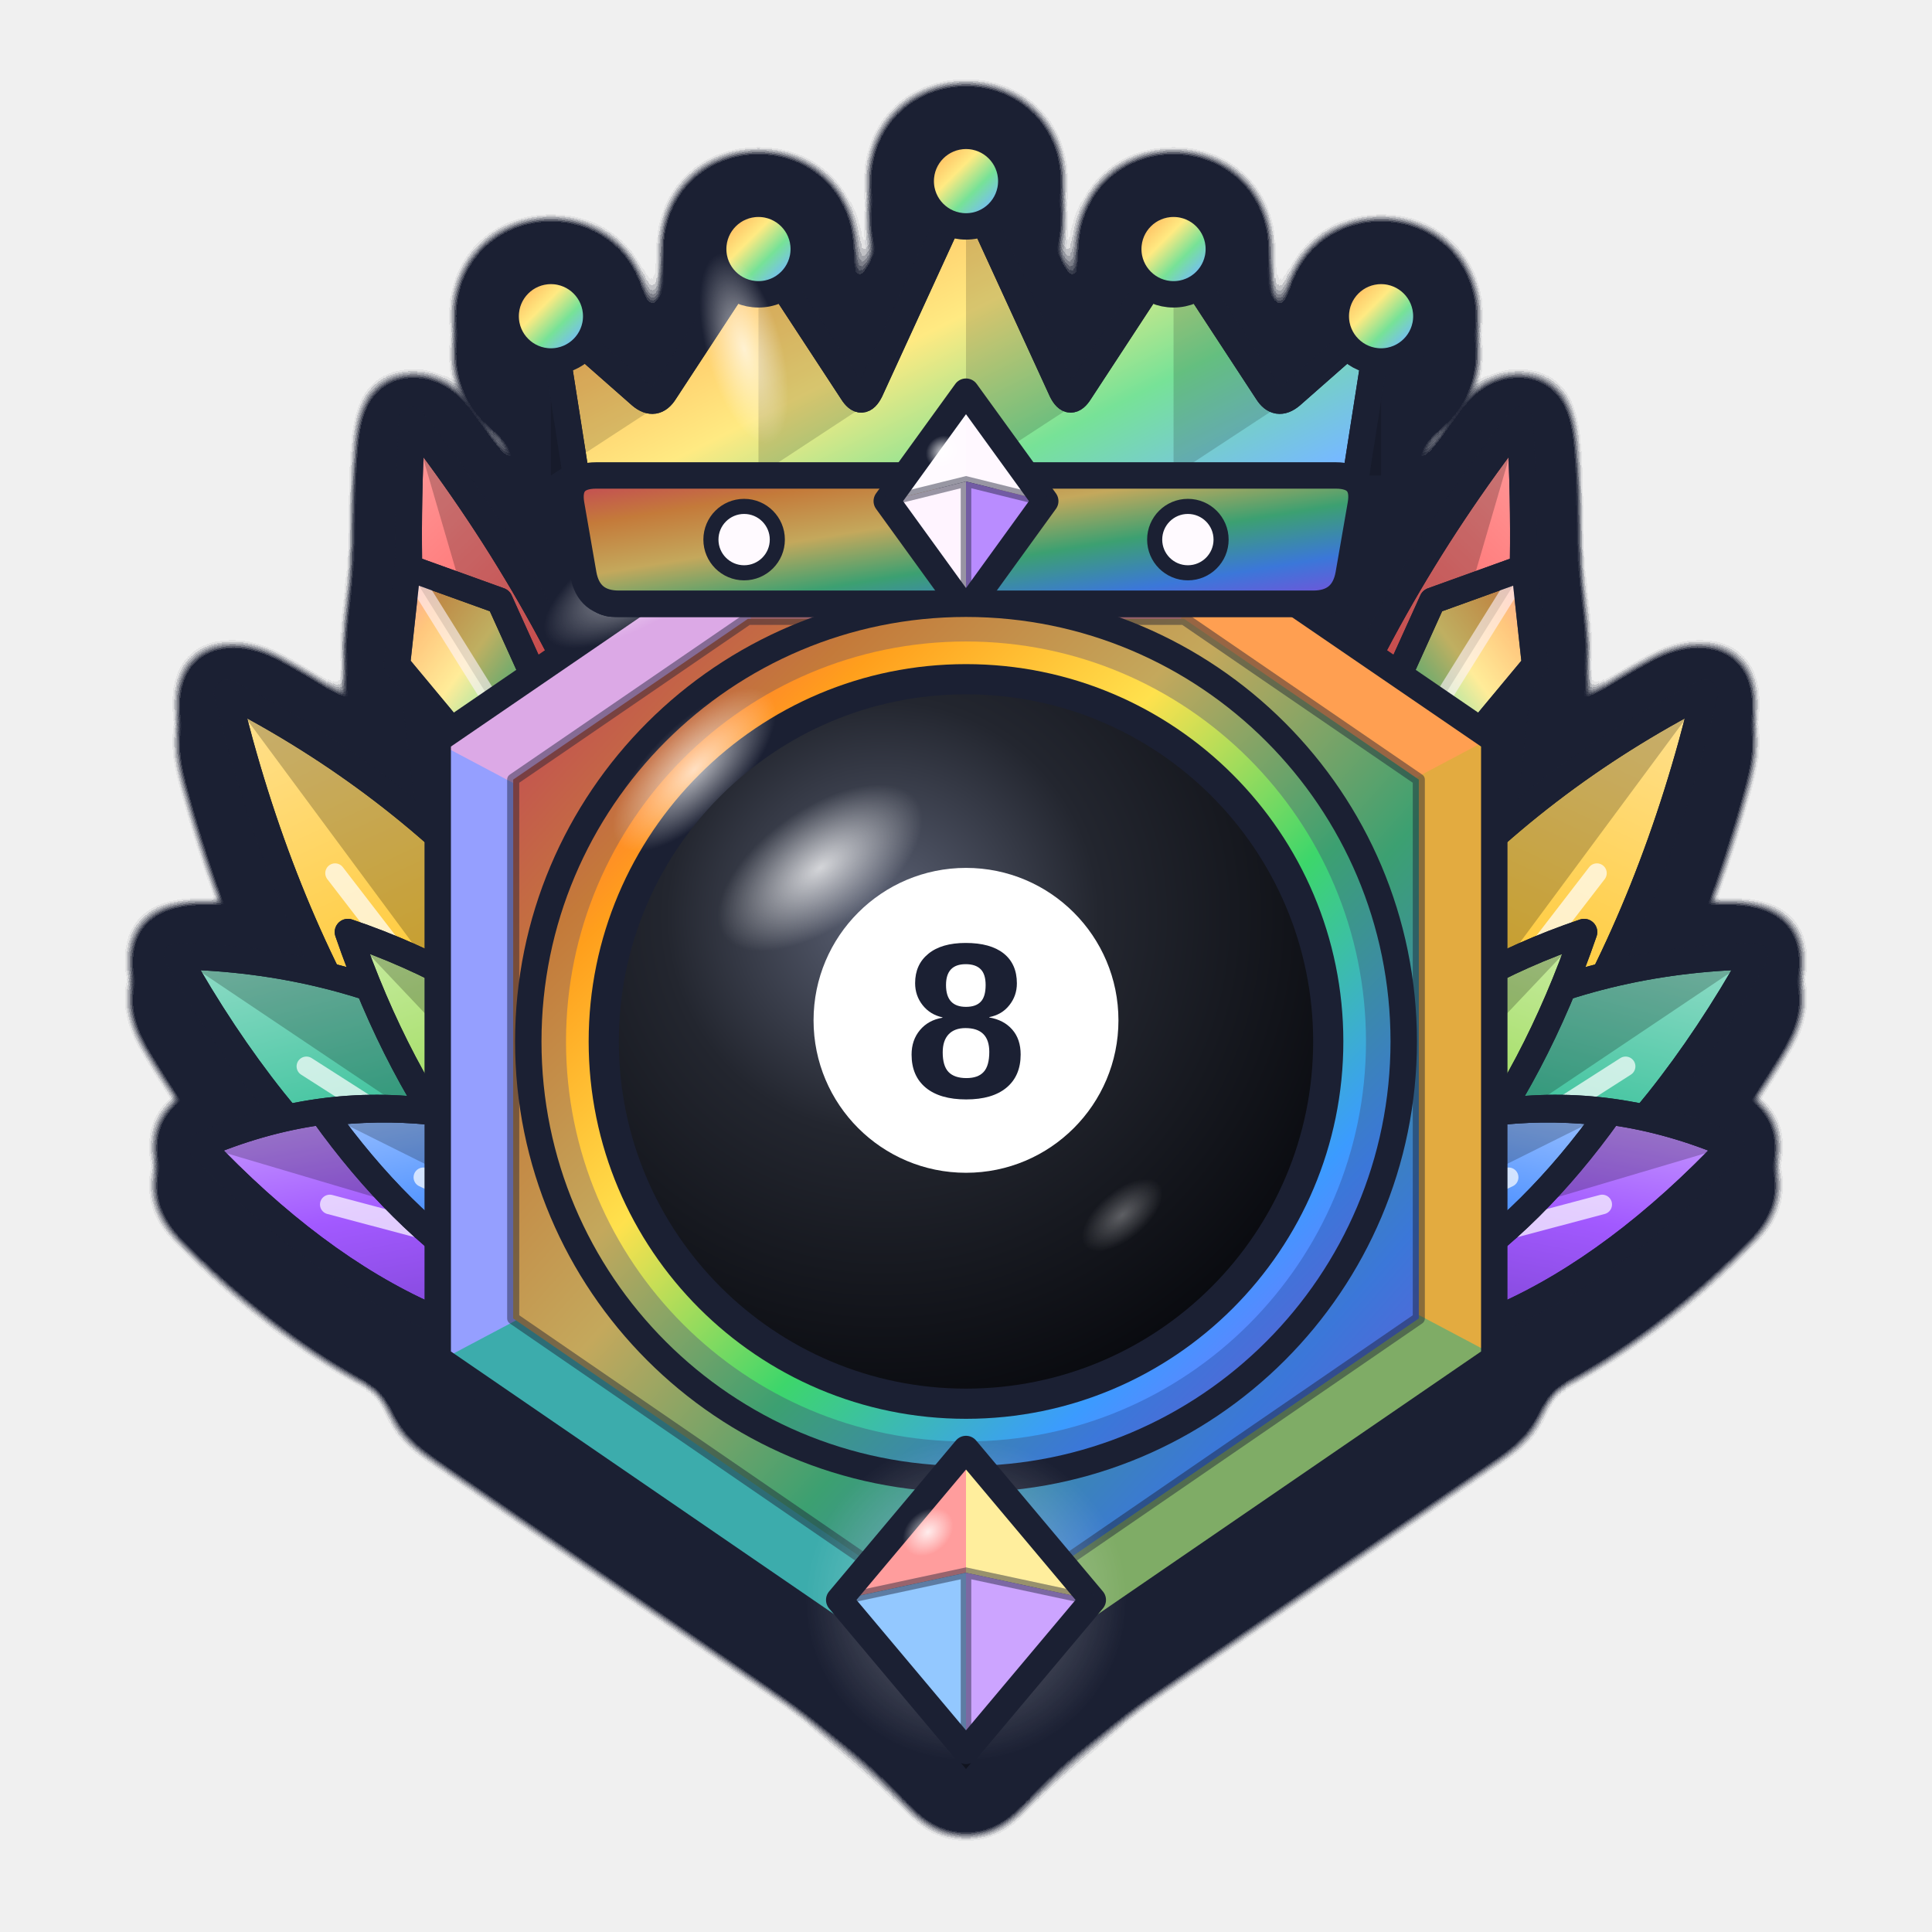
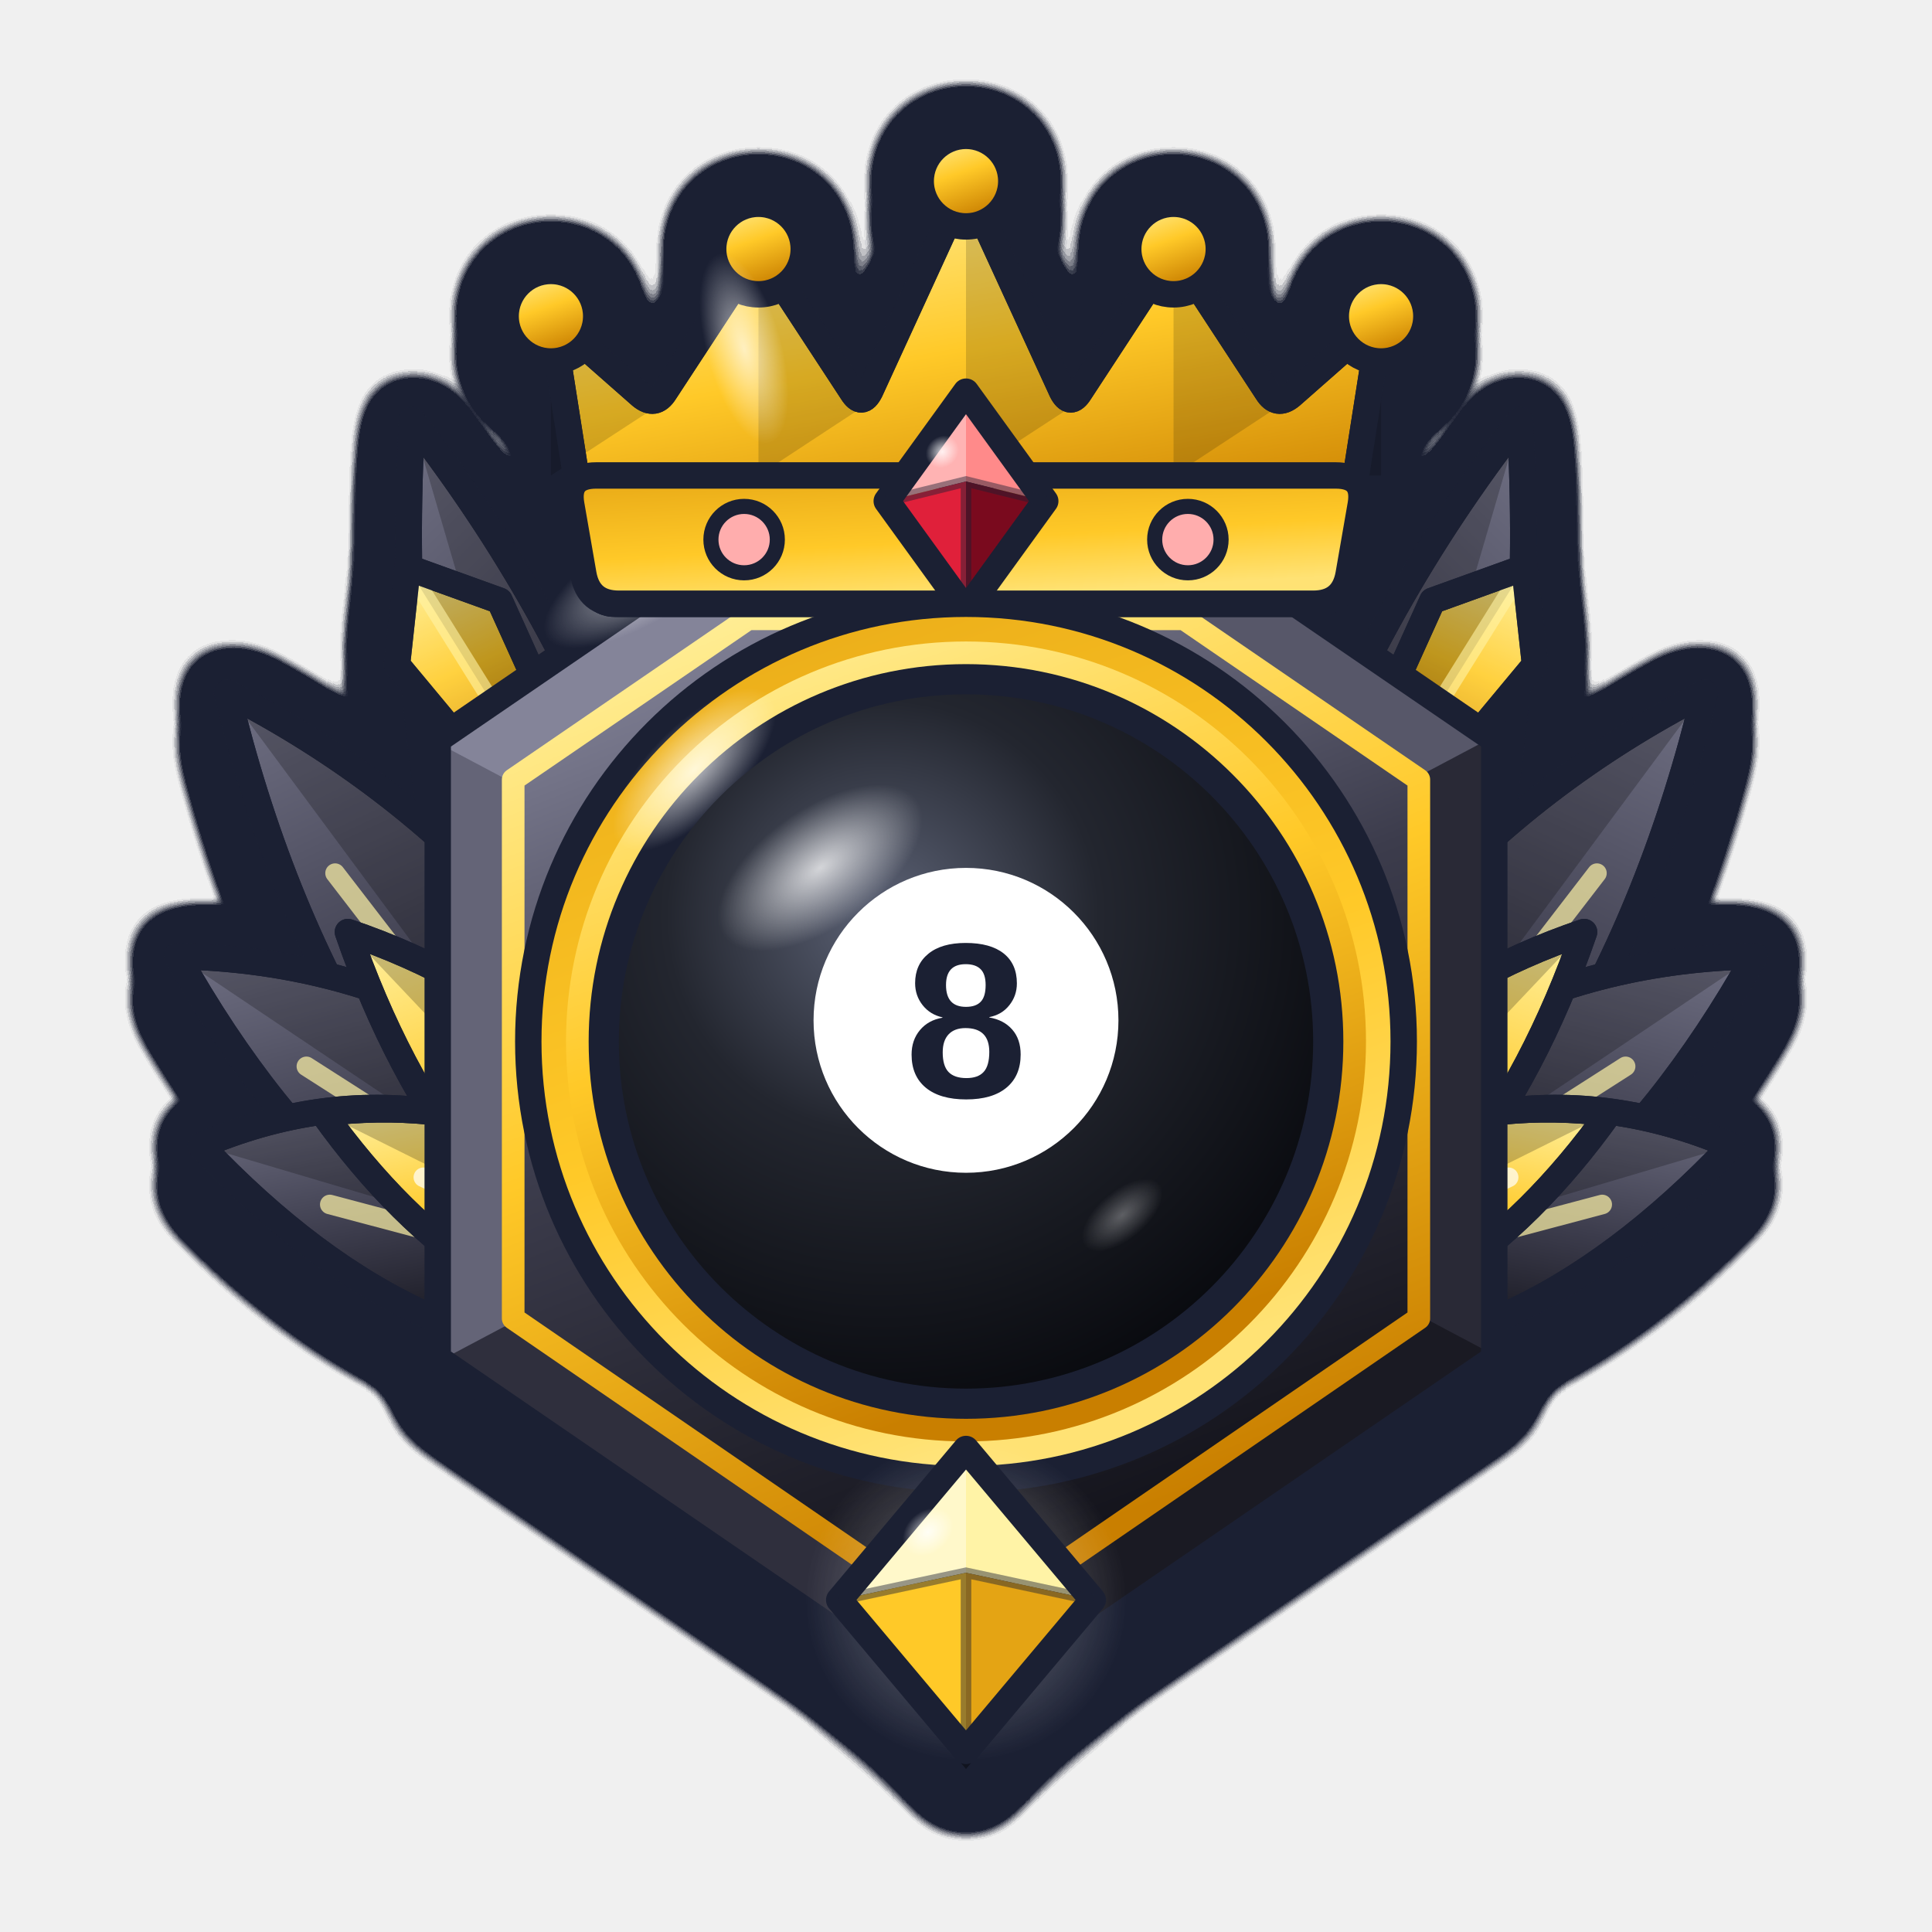
<svg xmlns="http://www.w3.org/2000/svg" width="512" height="512" viewBox="0 0 256 256">
  <defs>
    <linearGradient id="blue" x1="0" y1="0" x2="0.35" y2="1">
      <stop offset="0" stop-color="#9ED3FF" />
      <stop offset="0.45" stop-color="#3B9BFF" />
      <stop offset="1" stop-color="#1F6BD0" />
    </linearGradient>
    <linearGradient id="green" x1="0" y1="0" x2="0.35" y2="1">
      <stop offset="0" stop-color="#A8F5BE" />
      <stop offset="0.45" stop-color="#3DD66B" />
      <stop offset="1" stop-color="#1E9E47" />
    </linearGradient>
    <linearGradient id="red" x1="0" y1="0" x2="0.35" y2="1">
      <stop offset="0" stop-color="#FFA3A3" />
      <stop offset="0.45" stop-color="#FF4D4D" />
      <stop offset="1" stop-color="#C9283A" />
    </linearGradient>
    <linearGradient id="gold" x1="0" y1="0" x2="0.35" y2="1">
      <stop offset="0" stop-color="#FFF1A0" />
      <stop offset="0.45" stop-color="#FFC928" />
      <stop offset="1" stop-color="#DB8E00" />
    </linearGradient>
    <linearGradient id="wood" x1="0" y1="0" x2="0.35" y2="1">
      <stop offset="0" stop-color="#FFD9A0" />
      <stop offset="0.45" stop-color="#E7A35C" />
      <stop offset="1" stop-color="#A8622A" />
    </linearGradient>
    <linearGradient id="darkwood" x1="0" y1="0" x2="0.35" y2="1">
      <stop offset="0" stop-color="#C07A45" />
      <stop offset="0.45" stop-color="#8A4B22" />
      <stop offset="1" stop-color="#5E3014" />
    </linearGradient>
    <linearGradient id="white" x1="0" y1="0" x2="0.35" y2="1">
      <stop offset="0" stop-color="#FFFFFF" />
      <stop offset="0.45" stop-color="#F4F8FF" />
      <stop offset="1" stop-color="#C9D6EA" />
    </linearGradient>
    <linearGradient id="grey" x1="0" y1="0" x2="0.35" y2="1">
      <stop offset="0" stop-color="#E4E9F2" />
      <stop offset="0.45" stop-color="#AEB8C8" />
      <stop offset="1" stop-color="#7B869A" />
    </linearGradient>
    <linearGradient id="steel" x1="0" y1="0" x2="0.35" y2="1">
      <stop offset="0" stop-color="#D8E6F7" />
      <stop offset="0.45" stop-color="#9FB2CC" />
      <stop offset="1" stop-color="#6A7D98" />
    </linearGradient>
    <linearGradient id="cloth" x1="0" y1="0" x2="0.35" y2="1">
      <stop offset="0" stop-color="#6FE08E" />
      <stop offset="0.45" stop-color="#2FA24F" />
      <stop offset="1" stop-color="#1C7A37" />
    </linearGradient>
    <linearGradient id="sad" x1="0" y1="0" x2="0.35" y2="1">
      <stop offset="0" stop-color="#C4D4EE" />
      <stop offset="0.45" stop-color="#8EA3C7" />
      <stop offset="1" stop-color="#5E7299" />
    </linearGradient>
    <linearGradient id="purple" x1="0" y1="0" x2="0.35" y2="1">
      <stop offset="0" stop-color="#D7B8FF" />
      <stop offset="0.45" stop-color="#A259FF" />
      <stop offset="1" stop-color="#6E2FD0" />
    </linearGradient>
    <radialGradient id="shine" cx="0.5" cy="0.5" r="0.5">
      <stop offset="0" stop-color="#FFFFFF" stop-opacity="0.9" />
      <stop offset="1" stop-color="#FFFFFF" stop-opacity="0" />
    </radialGradient>
    <filter id="ink" x="-30%" y="-30%" width="160%" height="160%" color-interpolation-filters="sRGB">
      <feGaussianBlur in="SourceAlpha" stdDeviation="6.92" result="blur" />
      <feComponentTransfer in="blur" result="grown">
        <feFuncA type="linear" slope="7" intercept="-0.35" />
      </feComponentTransfer>
      <feOffset in="grown" dy="6" result="lip" />
      <feMerge result="both">
        <feMergeNode in="lip" />
        <feMergeNode in="grown" />
      </feMerge>
      <feFlood flood-color="#1B2033" />
      <feComposite in2="both" operator="in" result="outline" />
      <feMerge>
        <feMergeNode in="outline" />
        <feMergeNode in="SourceGraphic" />
      </feMerge>
    </filter>
  </defs>
  <defs>
    <filter id="badgeInk" x="-20%" y="-20%" width="140%" height="140%" color-interpolation-filters="sRGB">
      <feGaussianBlur in="SourceAlpha" stdDeviation="3.2" result="blur" />
      <feComponentTransfer in="blur" result="grown">
        <feFuncA type="linear" slope="40" intercept="-0.716" />
      </feComponentTransfer>
      <feOffset in="grown" dy="5" result="lip" />
      <feMerge result="both">
        <feMergeNode in="lip" />
        <feMergeNode in="grown" />
      </feMerge>
      <feFlood flood-color="#1B2033" />
      <feComposite in2="both" operator="in" result="outline" />
      <feMerge>
        <feMergeNode in="outline" />
        <feMergeNode in="SourceGraphic" />
      </feMerge>
    </filter>
  </defs>
  <defs>
-     <linearGradient id="m" x1="0" y1="0" x2="1" y2="1">
-       <stop offset="0.00" stop-color="#FF4D4D" />
-       <stop offset="0.20" stop-color="#FF9F1C" />
-       <stop offset="0.40" stop-color="#FFE14D" />
-       <stop offset="0.60" stop-color="#3DD66B" />
-       <stop offset="0.80" stop-color="#3B9BFF" />
-       <stop offset="1.00" stop-color="#A259FF" />
-     </linearGradient>
-     <linearGradient id="r" x1="0" y1="0" x2="1" y2="1">
-       <stop offset="0.00" stop-color="#C4405C" />
-       <stop offset="0.20" stop-color="#C47A3A" />
-       <stop offset="0.40" stop-color="#C4A85C" />
-       <stop offset="0.60" stop-color="#3CA071" />
-       <stop offset="0.80" stop-color="#3B77D9" />
-       <stop offset="1.00" stop-color="#8349D9" />
-     </linearGradient>
-     <linearGradient id="w" x1="0" y1="0" x2="1" y2="1">
-       <stop offset="0.00" stop-color="#EB4952" />
-       <stop offset="0.20" stop-color="#EB9326" />
-       <stop offset="0.40" stop-color="#EBCE52" />
-       <stop offset="0.60" stop-color="#3DC46D" />
-       <stop offset="0.80" stop-color="#3B8FF2" />
-       <stop offset="1.00" stop-color="#9854F2" />
-     </linearGradient>
-     <linearGradient id="c" x1="0" y1="0" x2="1" y2="1">
-       <stop offset="0.00" stop-color="#FF8282" />
-       <stop offset="0.20" stop-color="#FFBC60" />
-       <stop offset="0.40" stop-color="#FFEA82" />
-       <stop offset="0.60" stop-color="#77E297" />
-       <stop offset="0.80" stop-color="#76B9FF" />
-       <stop offset="1.00" stop-color="#BE8BFF" />
-     </linearGradient>
-     <linearGradient id="h0" x1="0" y1="0" x2="0.35" y2="1">
-       <stop offset="0.00" stop-color="#FF9D9D" />
-       <stop offset="0.50" stop-color="#FF4D4D" />
-       <stop offset="1.00" stop-color="#BA3E5F" />
-     </linearGradient>
-     <linearGradient id="h1" x1="0" y1="0" x2="0.35" y2="1">
-       <stop offset="0.00" stop-color="#FFC287" />
-       <stop offset="0.50" stop-color="#FF9124" />
-       <stop offset="1.00" stop-color="#BA6A44" />
-     </linearGradient>
-     <linearGradient id="h2" x1="0" y1="0" x2="0.35" y2="1">
-       <stop offset="0.00" stop-color="#FFE294" />
-       <stop offset="0.50" stop-color="#FFCB3D" />
-       <stop offset="1.00" stop-color="#BA9054" />
-     </linearGradient>
-     <linearGradient id="h3" x1="0" y1="0" x2="0.35" y2="1">
-       <stop offset="0.00" stop-color="#CAECA5" />
-       <stop offset="0.50" stop-color="#9EDC5C" />
-       <stop offset="1.00" stop-color="#7B9B69" />
-     </linearGradient>
-     <linearGradient id="h4" x1="0" y1="0" x2="0.35" y2="1">
-       <stop offset="0.00" stop-color="#94DDC9" />
-       <stop offset="0.50" stop-color="#3CC29C" />
-       <stop offset="1.00" stop-color="#3B8A92" />
-     </linearGradient>
-     <linearGradient id="h5" x1="0" y1="0" x2="0.35" y2="1">
-       <stop offset="0.00" stop-color="#9DC2FF" />
-       <stop offset="0.50" stop-color="#4C90FF" />
-       <stop offset="1.00" stop-color="#466AD3" />
-     </linearGradient>
-     <linearGradient id="h6" x1="0" y1="0" x2="0.35" y2="1">
-       <stop offset="0.00" stop-color="#CCA4FF" />
-       <stop offset="0.50" stop-color="#A259FF" />
-       <stop offset="1.00" stop-color="#7E46D3" />
+     <linearGradient id="m" x1="0" y1="0" x2="0.35" y2="1">
+       <stop offset="0.00" stop-color="#8C8CA2" />
+       <stop offset="0.50" stop-color="#3C3C4C" />
+       <stop offset="1.00" stop-color="#14141C" />
+     </linearGradient>
+     <linearGradient id="r" x1="0" y1="0" x2="0.35" y2="1">
+       <stop offset="0.00" stop-color="#2A2A36" />
+       <stop offset="0.60" stop-color="#3C3C4C" />
+       <stop offset="1.00" stop-color="#6C6C80" />
+     </linearGradient>
+     <linearGradient id="w" x1="0" y1="0" x2="0.35" y2="1">
+       <stop offset="0.00" stop-color="#707084" />
+       <stop offset="0.55" stop-color="#3C3C4C" />
+       <stop offset="1.00" stop-color="#14141C" />
+     </linearGradient>
+     <linearGradient id="c" x1="0" y1="0" x2="0.3" y2="1">
+       <stop offset="0.00" stop-color="#BABAC7" />
+       <stop offset="0.55" stop-color="#606073" />
+       <stop offset="1.00" stop-color="#3C3C4C" />
    </linearGradient>
    <linearGradient id="s" x1="0" y1="0" x2="0.2" y2="1">
      <stop offset="0.00" stop-color="#FFFFFF" />
-       <stop offset="0.50" stop-color="#FFF8FF" />
-       <stop offset="1.00" stop-color="#EAD5FF" />
+       <stop offset="0.50" stop-color="#BABAC7" />
+       <stop offset="1.00" stop-color="#747488" />
    </linearGradient>
    <linearGradient id="g" x1="0" y1="0" x2="0.35" y2="1">
      <stop offset="0.00" stop-color="#FFF3A6" />
      <stop offset="0.50" stop-color="#FFC928" />
      <stop offset="1.00" stop-color="#C97F00" />
    </linearGradient>
    <linearGradient id="gr" x1="0" y1="0" x2="0.35" y2="1">
      <stop offset="0.00" stop-color="#E7A816" />
      <stop offset="0.60" stop-color="#FFC928" />
      <stop offset="1.00" stop-color="#FFE274" />
    </linearGradient>
    <radialGradient id="ball" cx="0.38" cy="0.32" r="0.78">
      <stop offset="0" stop-color="#5C6275" />
      <stop offset="0.4" stop-color="#23262F" />
      <stop offset="1" stop-color="#06070B" />
    </radialGradient>
  </defs>
  <g filter="url(#badgeInk)">
-     <path d="M79.8 173.7 Q50.8 122.0 54.6 55.7 Q91.9 103.7 96.2 166.3 Z" fill="url(#h0)" stroke="#1B2033" stroke-width="3.5" stroke-linejoin="round" />
+     <path d="M79.8 173.7 Q50.8 122.0 54.6 55.7 Q91.9 103.7 96.2 166.3 Z" fill="url(#w)" stroke="#1B2033" stroke-width="3.5" stroke-linejoin="round" />
    <path d="M88.0 170.0 L96.2 166.3 Q91.9 103.7 54.6 55.7 Z" fill="#000000" opacity="0.22" />
-     <path d="M82.5 156.9 L61.5 88.8" fill="none" stroke="#FFFFFF" stroke-width="2.6" stroke-linecap="round" stroke-linejoin="round" opacity="0.7" />
+     <path d="M82.5 156.9 L61.5 88.8" fill="none" stroke="#FFF3A6" stroke-width="2.6" stroke-linecap="round" stroke-linejoin="round" opacity="0.7" />
    <path d="M79.8 173.7 Q50.8 122.0 54.6 55.7 Q91.9 103.7 96.2 166.3 Z" fill="none" stroke="#1B2033" stroke-width="3.5" stroke-linejoin="round" />
-     <path d="M81.7 176.5 Q43.4 147.1 30.1 91.8 Q74.7 114.7 94.3 163.5 Z" fill="url(#h2)" stroke="#1B2033" stroke-width="3.5" stroke-linejoin="round" />
+     <path d="M81.7 176.5 Q43.4 147.1 30.1 91.8 Q74.7 114.7 94.3 163.5 Z" fill="url(#w)" stroke="#1B2033" stroke-width="3.5" stroke-linejoin="round" />
    <path d="M88.0 170.0 L94.3 163.5 Q74.7 114.7 30.1 91.8 Z" fill="#000000" opacity="0.22" />
-     <path d="M79.9 161.8 L44.4 115.7" fill="none" stroke="#FFFFFF" stroke-width="2.6" stroke-linecap="round" stroke-linejoin="round" opacity="0.7" />
+     <path d="M79.9 161.8 L44.4 115.7" fill="none" stroke="#FFF3A6" stroke-width="2.6" stroke-linecap="round" stroke-linejoin="round" opacity="0.7" />
    <path d="M81.7 176.5 Q43.4 147.1 30.1 91.8 Q74.7 114.7 94.3 163.5 Z" fill="none" stroke="#1B2033" stroke-width="3.5" stroke-linejoin="round" />
-     <path d="M84.6 178.3 Q47.3 169.2 23.5 126.7 Q64.2 127.5 91.4 161.7 Z" fill="url(#h4)" stroke="#1B2033" stroke-width="3.5" stroke-linejoin="round" />
+     <path d="M84.6 178.3 Q47.3 169.2 23.5 126.7 Q64.2 127.5 91.4 161.7 Z" fill="url(#w)" stroke="#1B2033" stroke-width="3.5" stroke-linejoin="round" />
    <path d="M88.0 170.0 L91.4 161.7 Q64.2 127.5 23.5 126.7 Z" fill="#000000" opacity="0.22" />
-     <path d="M79.7 166.3 L40.6 141.3" fill="none" stroke="#FFFFFF" stroke-width="2.6" stroke-linecap="round" stroke-linejoin="round" opacity="0.7" />
+     <path d="M79.7 166.3 L40.6 141.3" fill="none" stroke="#FFF3A6" stroke-width="2.6" stroke-linecap="round" stroke-linejoin="round" opacity="0.7" />
    <path d="M84.6 178.3 Q47.3 169.2 23.5 126.7 Q64.2 127.5 91.4 161.7 Z" fill="none" stroke="#1B2033" stroke-width="3.5" stroke-linejoin="round" />
-     <path d="M87.7 179.0 Q56.5 183.4 26.6 151.8 Q58.1 138.4 88.3 161.0 Z" fill="url(#h6)" stroke="#1B2033" stroke-width="3.5" stroke-linejoin="round" />
+     <path d="M87.7 179.0 Q56.5 183.4 26.6 151.8 Q58.1 138.4 88.3 161.0 Z" fill="url(#w)" stroke="#1B2033" stroke-width="3.5" stroke-linejoin="round" />
    <path d="M88.0 170.0 L88.3 161.0 Q58.1 138.4 26.6 151.8 Z" fill="#000000" opacity="0.22" />
-     <path d="M80.6 169.4 L43.7 159.6" fill="none" stroke="#FFFFFF" stroke-width="2.6" stroke-linecap="round" stroke-linejoin="round" opacity="0.7" />
+     <path d="M80.6 169.4 L43.7 159.6" fill="none" stroke="#FFF3A6" stroke-width="2.6" stroke-linecap="round" stroke-linejoin="round" opacity="0.7" />
    <path d="M87.7 179.0 Q56.5 183.4 26.6 151.8 Q58.1 138.4 88.3 161.0 Z" fill="none" stroke="#1B2033" stroke-width="3.5" stroke-linejoin="round" />
-     <path d="M86.3 175.3 Q64.0 146.6 64.7 104.6 Q92.6 130.1 97.7 168.7 Z" fill="url(#h1)" stroke="#1B2033" stroke-width="3.5" stroke-linejoin="round" />
+     <path d="M86.3 175.3 Q64.0 146.6 64.7 104.6 Q92.6 130.1 97.7 168.7 Z" fill="url(#g)" stroke="#1B2033" stroke-width="3.5" stroke-linejoin="round" />
    <path d="M92.0 172.0 L97.7 168.7 Q92.6 130.1 64.7 104.6 Z" fill="#000000" opacity="0.22" />
    <path d="M87.9 164.4 L70.8 124.4" fill="none" stroke="#FFFFFF" stroke-width="2.6" stroke-linecap="round" stroke-linejoin="round" opacity="0.7" />
    <path d="M86.3 175.3 Q64.0 146.6 64.7 104.6 Q92.6 130.1 97.7 168.7 Z" fill="none" stroke="#1B2033" stroke-width="3.5" stroke-linejoin="round" />
-     <path d="M87.9 177.2 Q58.9 160.7 46.1 123.5 Q79.2 134.7 96.1 166.8 Z" fill="url(#h3)" stroke="#1B2033" stroke-width="3.5" stroke-linejoin="round" />
+     <path d="M87.9 177.2 Q58.9 160.7 46.1 123.5 Q79.2 134.7 96.1 166.8 Z" fill="url(#g)" stroke="#1B2033" stroke-width="3.5" stroke-linejoin="round" />
    <path d="M92.0 172.0 L96.1 166.8 Q79.2 134.7 46.1 123.5 Z" fill="#000000" opacity="0.22" />
    <path d="M85.9 167.0 L57.9 138.4" fill="none" stroke="#FFFFFF" stroke-width="2.6" stroke-linecap="round" stroke-linejoin="round" opacity="0.7" />
    <path d="M87.9 177.2 Q58.9 160.7 46.1 123.5 Q79.2 134.7 96.1 166.8 Z" fill="none" stroke="#1B2033" stroke-width="3.5" stroke-linejoin="round" />
-     <path d="M90.2 178.3 Q62.9 175.6 42.8 147.5 Q72.0 143.9 93.8 165.7 Z" fill="url(#h5)" stroke="#1B2033" stroke-width="3.5" stroke-linejoin="round" />
+     <path d="M90.2 178.3 Q62.9 175.6 42.8 147.5 Q72.0 143.9 93.8 165.7 Z" fill="url(#g)" stroke="#1B2033" stroke-width="3.5" stroke-linejoin="round" />
    <path d="M92.0 172.0 L93.8 165.7 Q72.0 143.9 42.8 147.5 Z" fill="#000000" opacity="0.22" />
    <path d="M85.8 170.0 L56.1 156.0" fill="none" stroke="#FFFFFF" stroke-width="2.6" stroke-linecap="round" stroke-linejoin="round" opacity="0.7" />
    <path d="M90.2 178.3 Q62.9 175.6 42.8 147.5 Q72.0 143.9 93.8 165.7 Z" fill="none" stroke="#1B2033" stroke-width="3.5" stroke-linejoin="round" />
-     <path d="M67.9 106.5 L52.6 88.1 L54.0 75.2 L66.2 79.6 L76.1 101.5 Z" fill="url(#c)" stroke="#1B2033" stroke-width="3.5" stroke-linejoin="round" />
+     <path d="M67.9 106.5 L52.6 88.1 L54.0 75.2 L66.2 79.6 L76.1 101.5 Z" fill="url(#g)" stroke="#1B2033" stroke-width="3.5" stroke-linejoin="round" />
    <path d="M72.0 104.0 L76.1 101.5 L66.2 79.6 L54.0 75.2 Z" fill="#000000" opacity="0.25" />
-     <path d="M72.0 104.0 L67.9 106.5 L52.6 88.1 L54.0 75.2 Z" fill="#FFF4FF" opacity="0.18" />
-     <path d="M70.6 101.7 L55.8 78.0" fill="none" stroke="#FFF4FF" stroke-width="2.2" stroke-linecap="round" stroke-linejoin="round" opacity="0.6" />
+     <path d="M72.0 104.0 L67.9 106.5 L52.6 88.1 L54.0 75.2 Z" fill="#FFF3A6" opacity="0.18" />
+     <path d="M70.6 101.7 L55.8 78.0" fill="none" stroke="#FFF3A6" stroke-width="2.2" stroke-linecap="round" stroke-linejoin="round" opacity="0.6" />
    <path d="M67.9 106.5 L52.6 88.1 L54.0 75.2 L66.2 79.6 L76.1 101.5 Z" fill="none" stroke="#1B2033" stroke-width="3.5" stroke-linejoin="round" />
    <g transform="matrix(-1 0 0 1 256 0)">
-       <path d="M79.8 173.7 Q50.8 122.0 54.6 55.7 Q91.9 103.7 96.2 166.3 Z" fill="url(#h0)" stroke="#1B2033" stroke-width="3.5" stroke-linejoin="round" />
+       <path d="M79.8 173.7 Q50.8 122.0 54.6 55.7 Q91.9 103.7 96.2 166.3 Z" fill="url(#w)" stroke="#1B2033" stroke-width="3.5" stroke-linejoin="round" />
      <path d="M88.0 170.0 L96.2 166.3 Q91.9 103.7 54.6 55.7 Z" fill="#000000" opacity="0.22" />
-       <path d="M82.5 156.9 L61.5 88.8" fill="none" stroke="#FFFFFF" stroke-width="2.6" stroke-linecap="round" stroke-linejoin="round" opacity="0.7" />
+       <path d="M82.5 156.9 L61.5 88.8" fill="none" stroke="#FFF3A6" stroke-width="2.6" stroke-linecap="round" stroke-linejoin="round" opacity="0.7" />
      <path d="M79.8 173.7 Q50.8 122.0 54.6 55.7 Q91.9 103.7 96.2 166.3 Z" fill="none" stroke="#1B2033" stroke-width="3.5" stroke-linejoin="round" />
-       <path d="M81.7 176.5 Q43.4 147.1 30.1 91.8 Q74.7 114.7 94.3 163.5 Z" fill="url(#h2)" stroke="#1B2033" stroke-width="3.5" stroke-linejoin="round" />
+       <path d="M81.7 176.5 Q43.4 147.1 30.1 91.8 Q74.7 114.7 94.3 163.5 Z" fill="url(#w)" stroke="#1B2033" stroke-width="3.5" stroke-linejoin="round" />
      <path d="M88.0 170.0 L94.3 163.5 Q74.7 114.7 30.1 91.8 Z" fill="#000000" opacity="0.22" />
-       <path d="M79.9 161.8 L44.4 115.7" fill="none" stroke="#FFFFFF" stroke-width="2.6" stroke-linecap="round" stroke-linejoin="round" opacity="0.7" />
+       <path d="M79.9 161.8 L44.4 115.7" fill="none" stroke="#FFF3A6" stroke-width="2.6" stroke-linecap="round" stroke-linejoin="round" opacity="0.7" />
      <path d="M81.7 176.5 Q43.4 147.1 30.1 91.8 Q74.7 114.7 94.3 163.5 Z" fill="none" stroke="#1B2033" stroke-width="3.5" stroke-linejoin="round" />
-       <path d="M84.6 178.3 Q47.3 169.2 23.5 126.7 Q64.2 127.5 91.4 161.7 Z" fill="url(#h4)" stroke="#1B2033" stroke-width="3.5" stroke-linejoin="round" />
+       <path d="M84.6 178.3 Q47.3 169.2 23.5 126.7 Q64.2 127.5 91.4 161.7 Z" fill="url(#w)" stroke="#1B2033" stroke-width="3.5" stroke-linejoin="round" />
      <path d="M88.0 170.0 L91.4 161.7 Q64.2 127.5 23.5 126.7 Z" fill="#000000" opacity="0.22" />
-       <path d="M79.7 166.3 L40.6 141.3" fill="none" stroke="#FFFFFF" stroke-width="2.6" stroke-linecap="round" stroke-linejoin="round" opacity="0.7" />
+       <path d="M79.7 166.3 L40.6 141.3" fill="none" stroke="#FFF3A6" stroke-width="2.6" stroke-linecap="round" stroke-linejoin="round" opacity="0.7" />
      <path d="M84.6 178.3 Q47.3 169.2 23.5 126.7 Q64.2 127.5 91.4 161.7 Z" fill="none" stroke="#1B2033" stroke-width="3.5" stroke-linejoin="round" />
-       <path d="M87.7 179.0 Q56.5 183.4 26.6 151.8 Q58.1 138.4 88.3 161.0 Z" fill="url(#h6)" stroke="#1B2033" stroke-width="3.5" stroke-linejoin="round" />
+       <path d="M87.7 179.0 Q56.5 183.4 26.6 151.8 Q58.1 138.4 88.3 161.0 Z" fill="url(#w)" stroke="#1B2033" stroke-width="3.5" stroke-linejoin="round" />
      <path d="M88.0 170.0 L88.3 161.0 Q58.1 138.4 26.6 151.8 Z" fill="#000000" opacity="0.22" />
-       <path d="M80.6 169.4 L43.7 159.6" fill="none" stroke="#FFFFFF" stroke-width="2.6" stroke-linecap="round" stroke-linejoin="round" opacity="0.7" />
+       <path d="M80.6 169.4 L43.7 159.6" fill="none" stroke="#FFF3A6" stroke-width="2.6" stroke-linecap="round" stroke-linejoin="round" opacity="0.7" />
      <path d="M87.7 179.0 Q56.5 183.4 26.6 151.8 Q58.1 138.4 88.3 161.0 Z" fill="none" stroke="#1B2033" stroke-width="3.5" stroke-linejoin="round" />
-       <path d="M86.3 175.3 Q64.0 146.6 64.7 104.6 Q92.6 130.1 97.7 168.7 Z" fill="url(#h1)" stroke="#1B2033" stroke-width="3.5" stroke-linejoin="round" />
+       <path d="M86.3 175.3 Q64.0 146.6 64.7 104.6 Q92.6 130.1 97.7 168.7 Z" fill="url(#g)" stroke="#1B2033" stroke-width="3.5" stroke-linejoin="round" />
      <path d="M92.0 172.0 L97.7 168.7 Q92.6 130.1 64.7 104.6 Z" fill="#000000" opacity="0.22" />
      <path d="M87.9 164.4 L70.8 124.4" fill="none" stroke="#FFFFFF" stroke-width="2.6" stroke-linecap="round" stroke-linejoin="round" opacity="0.7" />
      <path d="M86.3 175.3 Q64.0 146.6 64.7 104.6 Q92.6 130.1 97.7 168.7 Z" fill="none" stroke="#1B2033" stroke-width="3.5" stroke-linejoin="round" />
-       <path d="M87.9 177.2 Q58.9 160.7 46.1 123.5 Q79.2 134.7 96.1 166.8 Z" fill="url(#h3)" stroke="#1B2033" stroke-width="3.5" stroke-linejoin="round" />
+       <path d="M87.9 177.2 Q58.9 160.7 46.1 123.5 Q79.2 134.7 96.1 166.8 Z" fill="url(#g)" stroke="#1B2033" stroke-width="3.5" stroke-linejoin="round" />
      <path d="M92.0 172.0 L96.1 166.8 Q79.2 134.7 46.1 123.5 Z" fill="#000000" opacity="0.22" />
      <path d="M85.9 167.0 L57.9 138.4" fill="none" stroke="#FFFFFF" stroke-width="2.6" stroke-linecap="round" stroke-linejoin="round" opacity="0.7" />
      <path d="M87.9 177.2 Q58.9 160.7 46.1 123.5 Q79.2 134.7 96.1 166.8 Z" fill="none" stroke="#1B2033" stroke-width="3.5" stroke-linejoin="round" />
-       <path d="M90.2 178.3 Q62.9 175.6 42.8 147.5 Q72.0 143.9 93.8 165.7 Z" fill="url(#h5)" stroke="#1B2033" stroke-width="3.5" stroke-linejoin="round" />
+       <path d="M90.2 178.3 Q62.9 175.6 42.8 147.5 Q72.0 143.9 93.8 165.7 Z" fill="url(#g)" stroke="#1B2033" stroke-width="3.5" stroke-linejoin="round" />
      <path d="M92.0 172.0 L93.8 165.7 Q72.0 143.9 42.8 147.5 Z" fill="#000000" opacity="0.22" />
      <path d="M85.8 170.0 L56.1 156.0" fill="none" stroke="#FFFFFF" stroke-width="2.6" stroke-linecap="round" stroke-linejoin="round" opacity="0.7" />
      <path d="M90.2 178.3 Q62.9 175.6 42.8 147.5 Q72.0 143.9 93.8 165.7 Z" fill="none" stroke="#1B2033" stroke-width="3.5" stroke-linejoin="round" />
-       <path d="M67.9 106.5 L52.6 88.1 L54.0 75.2 L66.2 79.6 L76.1 101.5 Z" fill="url(#c)" stroke="#1B2033" stroke-width="3.5" stroke-linejoin="round" />
+       <path d="M67.9 106.5 L52.6 88.1 L54.0 75.2 L66.2 79.6 L76.1 101.5 Z" fill="url(#g)" stroke="#1B2033" stroke-width="3.5" stroke-linejoin="round" />
      <path d="M72.0 104.0 L76.1 101.5 L66.2 79.6 L54.0 75.2 Z" fill="#000000" opacity="0.25" />
-       <path d="M72.0 104.0 L67.9 106.5 L52.6 88.1 L54.0 75.2 Z" fill="#FFF4FF" opacity="0.18" />
-       <path d="M70.6 101.7 L55.8 78.0" fill="none" stroke="#FFF4FF" stroke-width="2.2" stroke-linecap="round" stroke-linejoin="round" opacity="0.6" />
+       <path d="M72.0 104.0 L67.9 106.5 L52.6 88.1 L54.0 75.2 Z" fill="#FFF3A6" opacity="0.18" />
+       <path d="M70.6 101.7 L55.8 78.0" fill="none" stroke="#FFF3A6" stroke-width="2.2" stroke-linecap="round" stroke-linejoin="round" opacity="0.6" />
      <path d="M67.9 106.5 L52.6 88.1 L54.0 75.2 L66.2 79.6 L76.1 101.5 Z" fill="none" stroke="#1B2033" stroke-width="3.5" stroke-linejoin="round" />
    </g>
-     <path d="M96.0 72.0 L160.0 72.0 L156.9 82.0 L99.1 82.0 Z" fill="#FF9696" stroke="#FF9696" stroke-width="0.8" />
-     <path d="M160.0 72.0 L198.0 98.0 L188.0 103.3 L156.9 82.0 Z" fill="#FF9F51" stroke="#FF9F51" stroke-width="0.8" />
-     <path d="M198.0 98.0 L198.0 180.0 L188.0 174.7 L188.0 103.3 Z" fill="#E3AB40" stroke="#E3AB40" stroke-width="0.8" />
-     <path d="M198.0 180.0 L128.0 228.0 L128.0 215.9 L188.0 174.7 Z" fill="#7FAC66" stroke="#7FAC66" stroke-width="0.8" />
-     <path d="M128.0 228.0 L58.0 180.0 L68.0 174.7 L128.0 215.9 Z" fill="#3CACAC" stroke="#3CACAC" stroke-width="0.8" />
-     <path d="M58.0 180.0 L58.0 98.0 L68.0 103.3 L68.0 174.7 Z" fill="#959FFF" stroke="#959FFF" stroke-width="0.8" />
-     <path d="M58.0 98.0 L96.0 72.0 L99.1 82.0 L68.0 103.3 Z" fill="#DCA9E6" stroke="#DCA9E6" stroke-width="0.8" />
-     <path d="M99.1 82.0 L156.9 82.0 L188.0 103.3 L188.0 174.7 L128.0 215.9 L68.0 174.7 L68.0 103.3 Z" fill="url(#r)" />
+     <path d="M96.0 72.0 L160.0 72.0 L156.9 82.0 L99.1 82.0 Z" fill="#78788C" stroke="#78788C" stroke-width="0.8" />
+     <path d="M160.0 72.0 L198.0 98.0 L188.0 103.3 L156.9 82.0 Z" fill="#575769" stroke="#575769" stroke-width="0.8" />
+     <path d="M198.0 98.0 L198.0 180.0 L188.0 174.7 L188.0 103.3 Z" fill="#292936" stroke="#292936" stroke-width="0.8" />
+     <path d="M198.0 180.0 L128.0 228.0 L128.0 215.9 L188.0 174.7 Z" fill="#1A1A23" stroke="#1A1A23" stroke-width="0.8" />
+     <path d="M128.0 228.0 L58.0 180.0 L68.0 174.7 L128.0 215.9 Z" fill="#2F2F3D" stroke="#2F2F3D" stroke-width="0.8" />
+     <path d="M58.0 180.0 L58.0 98.0 L68.0 103.3 L68.0 174.7 Z" fill="#646477" stroke="#646477" stroke-width="0.8" />
+     <path d="M58.0 98.0 L96.0 72.0 L99.1 82.0 L68.0 103.3 Z" fill="#848499" stroke="#848499" stroke-width="0.8" />
+     <path d="M99.1 82.0 L156.9 82.0 L188.0 103.3 L188.0 174.7 L128.0 215.9 L68.0 174.7 L68.0 103.3 Z" fill="url(#m)" />
    <path d="M99.1 82.0 L156.9 82.0 L188.0 103.3 L188.0 174.7 L128.0 215.9 L68.0 174.7 L68.0 103.3 Z" fill="none" stroke="#1B2033" stroke-width="1.6" stroke-opacity="0.45" stroke-linejoin="round" />
    <path d="M96.0 72.0 L160.0 72.0 L198.0 98.0 L198.0 180.0 L128.0 228.0 L58.0 180.0 L58.0 98.0 Z" fill="none" stroke="#1B2033" stroke-width="3.5" stroke-linejoin="round" />
    <ellipse cx="86" cy="76" rx="16" ry="6" fill="url(#shine)" opacity="0.75" transform="rotate(-32 86 76)" />
-     <path d="M81.5 80.0 Q79.0 80.0 78.6 77.5 L73.4 44.4 Q73.0 41.9 74.9 43.6 L84.9 52.4 Q86.8 54.0 88.1 51.9 L99.1 35.1 Q100.5 33.0 101.9 35.1 L112.9 51.9 Q114.2 54.0 115.3 51.8 L127.0 26.3 Q128.0 24.0 129.0 26.3 L140.7 51.8 Q141.8 54.0 143.1 51.9 L154.1 35.1 Q155.5 33.0 156.9 35.1 L167.9 51.9 Q169.2 54.0 171.1 52.4 L181.1 43.6 Q183.0 41.9 182.6 44.4 L177.4 77.5 Q177.0 80.0 174.5 80.0 Z" fill="url(#c)" stroke="#1B2033" stroke-width="3.5" stroke-linejoin="round" />
+     <path d="M99.1 82.0 L156.9 82.0 L188.0 103.3 L188.0 174.7 L128.0 215.9 L68.0 174.7 L68.0 103.3 Z" fill="none" stroke="url(#g)" stroke-width="3" stroke-linejoin="round" />
+     <path d="M81.5 80.0 Q79.0 80.0 78.6 77.5 L73.4 44.4 Q73.0 41.9 74.9 43.6 L84.9 52.4 Q86.8 54.0 88.1 51.9 L99.1 35.1 Q100.5 33.0 101.9 35.1 L112.9 51.9 Q114.2 54.0 115.3 51.8 L127.0 26.3 Q128.0 24.0 129.0 26.3 L140.7 51.8 Q141.8 54.0 143.1 51.9 L154.1 35.1 Q155.5 33.0 156.9 35.1 L167.9 51.9 Q169.2 54.0 171.1 52.4 L181.1 43.6 Q183.0 41.9 182.6 44.4 L177.4 77.5 Q177.0 80.0 174.5 80.0 Z" fill="url(#g)" stroke="#1B2033" stroke-width="3.5" stroke-linejoin="round" />
    <path d="M73.0 41.9 L73.0 63.0 L86.8 54.0 Z" fill="#000000" opacity="0.16" />
    <path d="M100.5 33.0 L100.5 63.0 L114.2 54.0 Z" fill="#000000" opacity="0.16" />
    <path d="M128.0 24.0 L128.0 63.0 L141.8 54.0 Z" fill="#000000" opacity="0.16" />
    <path d="M155.5 33.0 L155.5 63.0 L169.2 54.0 Z" fill="#000000" opacity="0.16" />
    <path d="M183.0 41.9 L183.0 63.0 L180.0 63.0 Z" fill="#000000" opacity="0.16" />
    <path d="M81.5 80.0 Q79.0 80.0 78.6 77.5 L73.4 44.4 Q73.0 41.9 74.9 43.6 L84.9 52.4 Q86.8 54.0 88.1 51.9 L99.1 35.1 Q100.5 33.0 101.9 35.1 L112.9 51.9 Q114.2 54.0 115.3 51.8 L127.0 26.3 Q128.0 24.0 129.0 26.3 L140.7 51.8 Q141.8 54.0 143.1 51.9 L154.1 35.1 Q155.5 33.0 156.9 35.1 L167.9 51.9 Q169.2 54.0 171.1 52.4 L181.1 43.6 Q183.0 41.9 182.6 44.4 L177.4 77.5 Q177.0 80.0 174.5 80.0 Z" fill="none" stroke="#1B2033" stroke-width="3.5" stroke-linejoin="round" />
-     <circle cx="73.0" cy="41.9" r="6" fill="url(#c)" stroke="#1B2033" stroke-width="3.5" />
-     <circle cx="100.5" cy="33.0" r="6" fill="url(#c)" stroke="#1B2033" stroke-width="3.5" />
-     <circle cx="128.0" cy="24.0" r="6" fill="url(#c)" stroke="#1B2033" stroke-width="3.5" />
-     <circle cx="155.5" cy="33.0" r="6" fill="url(#c)" stroke="#1B2033" stroke-width="3.5" />
-     <circle cx="183.0" cy="41.9" r="6" fill="url(#c)" stroke="#1B2033" stroke-width="3.5" />
-     <path d="M75.7 66.9 Q75.0 63.0 79.0 63.0 L177.0 63.0 Q181.0 63.0 180.3 66.9 L178.7 76.1 Q178.0 80.0 174.0 80.0 L82.0 80.0 Q78.0 80.0 77.3 76.1 Z" fill="url(#r)" stroke="#1B2033" stroke-width="3.5" stroke-linejoin="round" />
+     <circle cx="73.0" cy="41.9" r="6" fill="url(#g)" stroke="#1B2033" stroke-width="3.5" />
+     <circle cx="100.5" cy="33.0" r="6" fill="url(#g)" stroke="#1B2033" stroke-width="3.5" />
+     <circle cx="128.0" cy="24.0" r="6" fill="url(#g)" stroke="#1B2033" stroke-width="3.5" />
+     <circle cx="155.5" cy="33.0" r="6" fill="url(#g)" stroke="#1B2033" stroke-width="3.5" />
+     <circle cx="183.0" cy="41.9" r="6" fill="url(#g)" stroke="#1B2033" stroke-width="3.5" />
+     <path d="M75.7 66.9 Q75.0 63.0 79.0 63.0 L177.0 63.0 Q181.0 63.0 180.3 66.9 L178.7 76.1 Q178.0 80.0 174.0 80.0 L82.0 80.0 Q78.0 80.0 77.3 76.1 Z" fill="url(#gr)" stroke="#1B2033" stroke-width="3.5" stroke-linejoin="round" />
    <ellipse cx="98.6" cy="46.2" rx="5" ry="13" fill="url(#shine)" opacity="0.75" transform="rotate(-15 98.6 46.2)" />
-     <path d="M117.5 66.4 L128.0 51.9 L128.0 63.8 Z" fill="#FFFAFF" />
-     <path d="M128.0 51.9 L138.5 66.4 L128.0 63.8 Z" fill="#FFF8FF" />
-     <path d="M117.5 66.4 L128.0 63.8 L128.0 80.9 Z" fill="#FFF4FF" />
-     <path d="M128.0 63.8 L138.5 66.4 L128.0 80.9 Z" fill="#B98CFF" />
+     <path d="M117.5 66.4 L128.0 51.9 L128.0 63.8 Z" fill="#FFB3B3" />
+     <path d="M128.0 51.9 L138.5 66.4 L128.0 63.8 Z" fill="#FF8A8A" />
+     <path d="M117.5 66.4 L128.0 63.8 L128.0 80.9 Z" fill="#E0203A" />
+     <path d="M128.0 63.8 L138.5 66.4 L128.0 80.9 Z" fill="#7A0A1E" />
    <path d="M128.0 51.9 L138.5 66.4 L128.0 80.9 L117.5 66.4 Z" fill="none" stroke="#1B2033" stroke-width="3.5" stroke-linejoin="round" />
    <path d="M117.5 66.4 L128.0 63.8 L138.5 66.4 M128.0 63.8 L128.0 80.9" fill="none" stroke="#1B2033" stroke-width="1.4" opacity="0.45" />
    <ellipse cx="124.859" cy="59.857" rx="2.303" ry="2.036" fill="url(#shine)" opacity="0.9" transform="rotate(-40 124.8594 59.857)" />
-     <circle cx="98.6" cy="71.5" r="4.4" fill="#FFFAFF" stroke="#1B2033" stroke-width="2" />
-     <circle cx="157.4" cy="71.5" r="4.4" fill="#FFFAFF" stroke="#1B2033" stroke-width="2" />
-     <circle cx="128" cy="138" r="58" fill="url(#r)" stroke="#1B2033" stroke-width="3.5" />
-     <circle cx="128" cy="138" r="53" fill="url(#m)" />
+     <circle cx="98.6" cy="71.5" r="4.4" fill="#FFADAD" stroke="#1B2033" stroke-width="2" />
+     <circle cx="157.4" cy="71.5" r="4.4" fill="#FFADAD" stroke="#1B2033" stroke-width="2" />
+     <circle cx="128" cy="138" r="58" fill="url(#gr)" stroke="#1B2033" stroke-width="3.5" />
+     <circle cx="128" cy="138" r="53" fill="url(#g)" />
    <circle cx="128" cy="138" r="50" fill="#1B2033" />
    <ellipse cx="92" cy="102" rx="14" ry="6" fill="url(#shine)" opacity="0.8" transform="rotate(-45 92 102)" />
    <circle cx="128" cy="138" r="46" fill="url(#ball)" />
    <circle cx="128.0" cy="135.2" r="20.2" fill="#FFFFFF" />
    <text x="128.0" y="145.4" font-family="Arial Black, Arial, sans-serif" font-weight="900" font-size="29.3" text-anchor="middle" fill="#1B2033">8</text>
    <ellipse cx="108.68" cy="115.0" rx="15.64" ry="7.82" fill="url(#shine)" opacity="0.85" transform="rotate(-35 108.68 115.0)" />
    <ellipse cx="148.7" cy="161.0" rx="6.44" ry="3.22" fill="url(#shine)" opacity="0.35" transform="rotate(-40 148.7 161.0)" />
    <defs>
      <radialGradient id="tray" gradientUnits="userSpaceOnUse" cx="128" cy="138" r="97.0">
-         <stop offset="0.526" stop-color="#212142" />
-         <stop offset="0.763" stop-color="#272152" />
-         <stop offset="1" stop-color="#2E2263" />
+         <stop offset="0.526" stop-color="#1A1E2E" />
+         <stop offset="0.763" stop-color="#181B2A" />
+         <stop offset="1" stop-color="#171925" />
      </radialGradient>
      <radialGradient id="glow">
        <stop offset="0" stop-color="#FFFFFF" stop-opacity="0.5" />
        <stop offset="1" stop-color="#FFFFFF" stop-opacity="0" />
      </radialGradient>
    </defs>
    <path d="M128.0 212.0 A74 74 0 0 1 128.0 212.0" fill="none" stroke="#1B2033" stroke-width="49.5" stroke-linecap="round" />
    <path d="M128.0 212.0 A74 74 0 0 1 128.0 212.0" fill="none" stroke="url(#tray)" stroke-width="42.5" stroke-linecap="round" />
-     <path d="M128.0 230.3 A92.3 92.3 0 0 1 128.0 230.3" fill="none" stroke="#FFF4FF" stroke-width="1.6" stroke-opacity="0.45" stroke-linecap="round" />
+     <path d="M128.0 230.3 A92.3 92.3 0 0 1 128.0 230.3" fill="none" stroke="#8C8CA2" stroke-width="1.6" stroke-opacity="0.45" stroke-linecap="round" />
    <path d="M128.0 194.0 A56.0 56.0 0 0 1 128.0 194.0" fill="none" stroke="#000000" stroke-width="2.4" stroke-opacity="0.35" stroke-linecap="round" />
    <circle cx="128.0" cy="212.0" r="21.3" fill="url(#glow)" opacity="0.8" />
    <path d="M128.0 194.4 L144.8 214.4 L128.0 234.4 L111.2 214.4 Z" fill="#000000" opacity="0.4" />
-     <path d="M111.2 212.0 L128.0 192.0 L128.0 208.4 Z" fill="#FF9D9D" />
-     <path d="M128.0 192.0 L144.8 212.0 L128.0 208.4 Z" fill="#FFEE9D" />
-     <path d="M111.2 212.0 L128.0 208.4 L128.0 232.0 Z" fill="#93C8FF" />
-     <path d="M128.0 208.4 L144.8 212.0 L128.0 232.0 Z" fill="#CCA4FF" />
+     <path d="M111.2 212.0 L128.0 192.0 L128.0 208.4 Z" fill="#FFF8CA" />
+     <path d="M128.0 192.0 L144.8 212.0 L128.0 208.4 Z" fill="#FFF3A6" />
+     <path d="M111.2 212.0 L128.0 208.4 L128.0 232.0 Z" fill="#FFC928" />
+     <path d="M128.0 208.4 L144.8 212.0 L128.0 232.0 Z" fill="#E4A414" />
    <path d="M128.0 192.0 L144.8 212.0 L128.0 232.0 L111.2 212.0 Z" fill="none" stroke="#1B2033" stroke-width="3.5" stroke-linejoin="round" />
    <path d="M111.2 212.0 L128.0 208.4 L144.8 212.0 M128.0 208.4 L128.0 232.0" fill="none" stroke="#1B2033" stroke-width="1.4" opacity="0.45" />
    <ellipse cx="122.96" cy="203.0" rx="3.696" ry="2.8" fill="url(#shine)" opacity="0.9" transform="rotate(-40 122.96 203.0)" />
  </g>
</svg>
